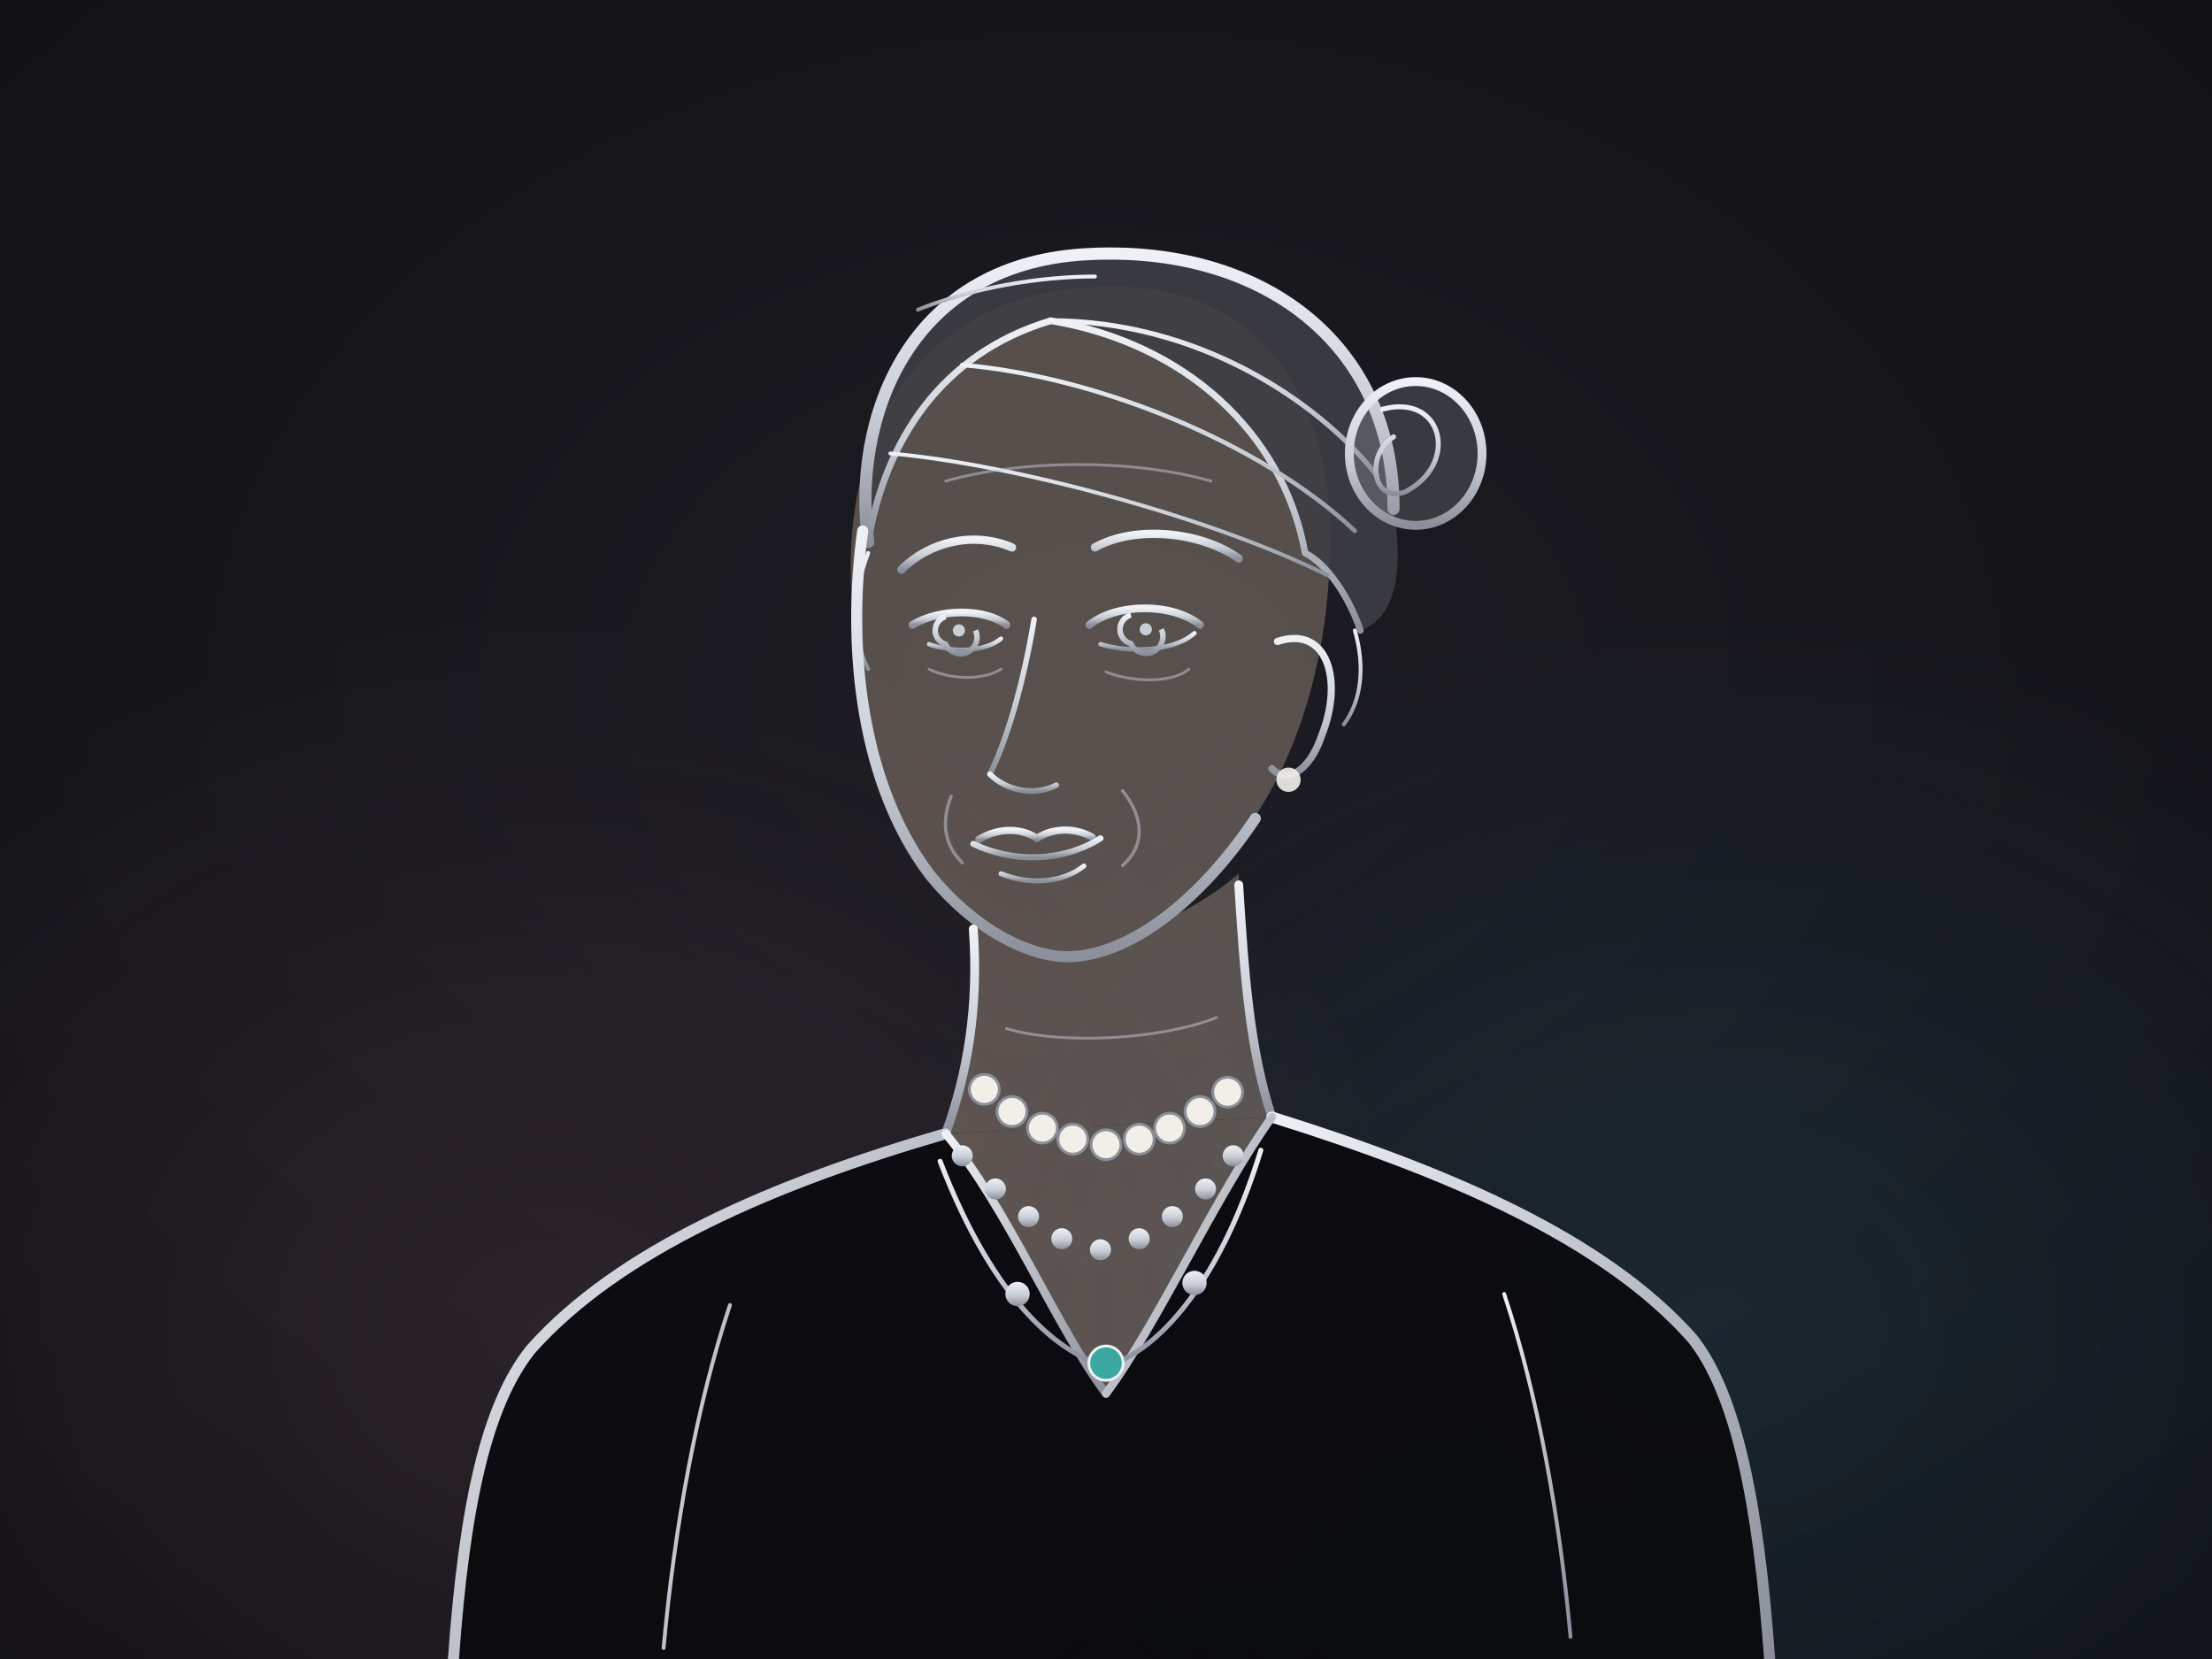
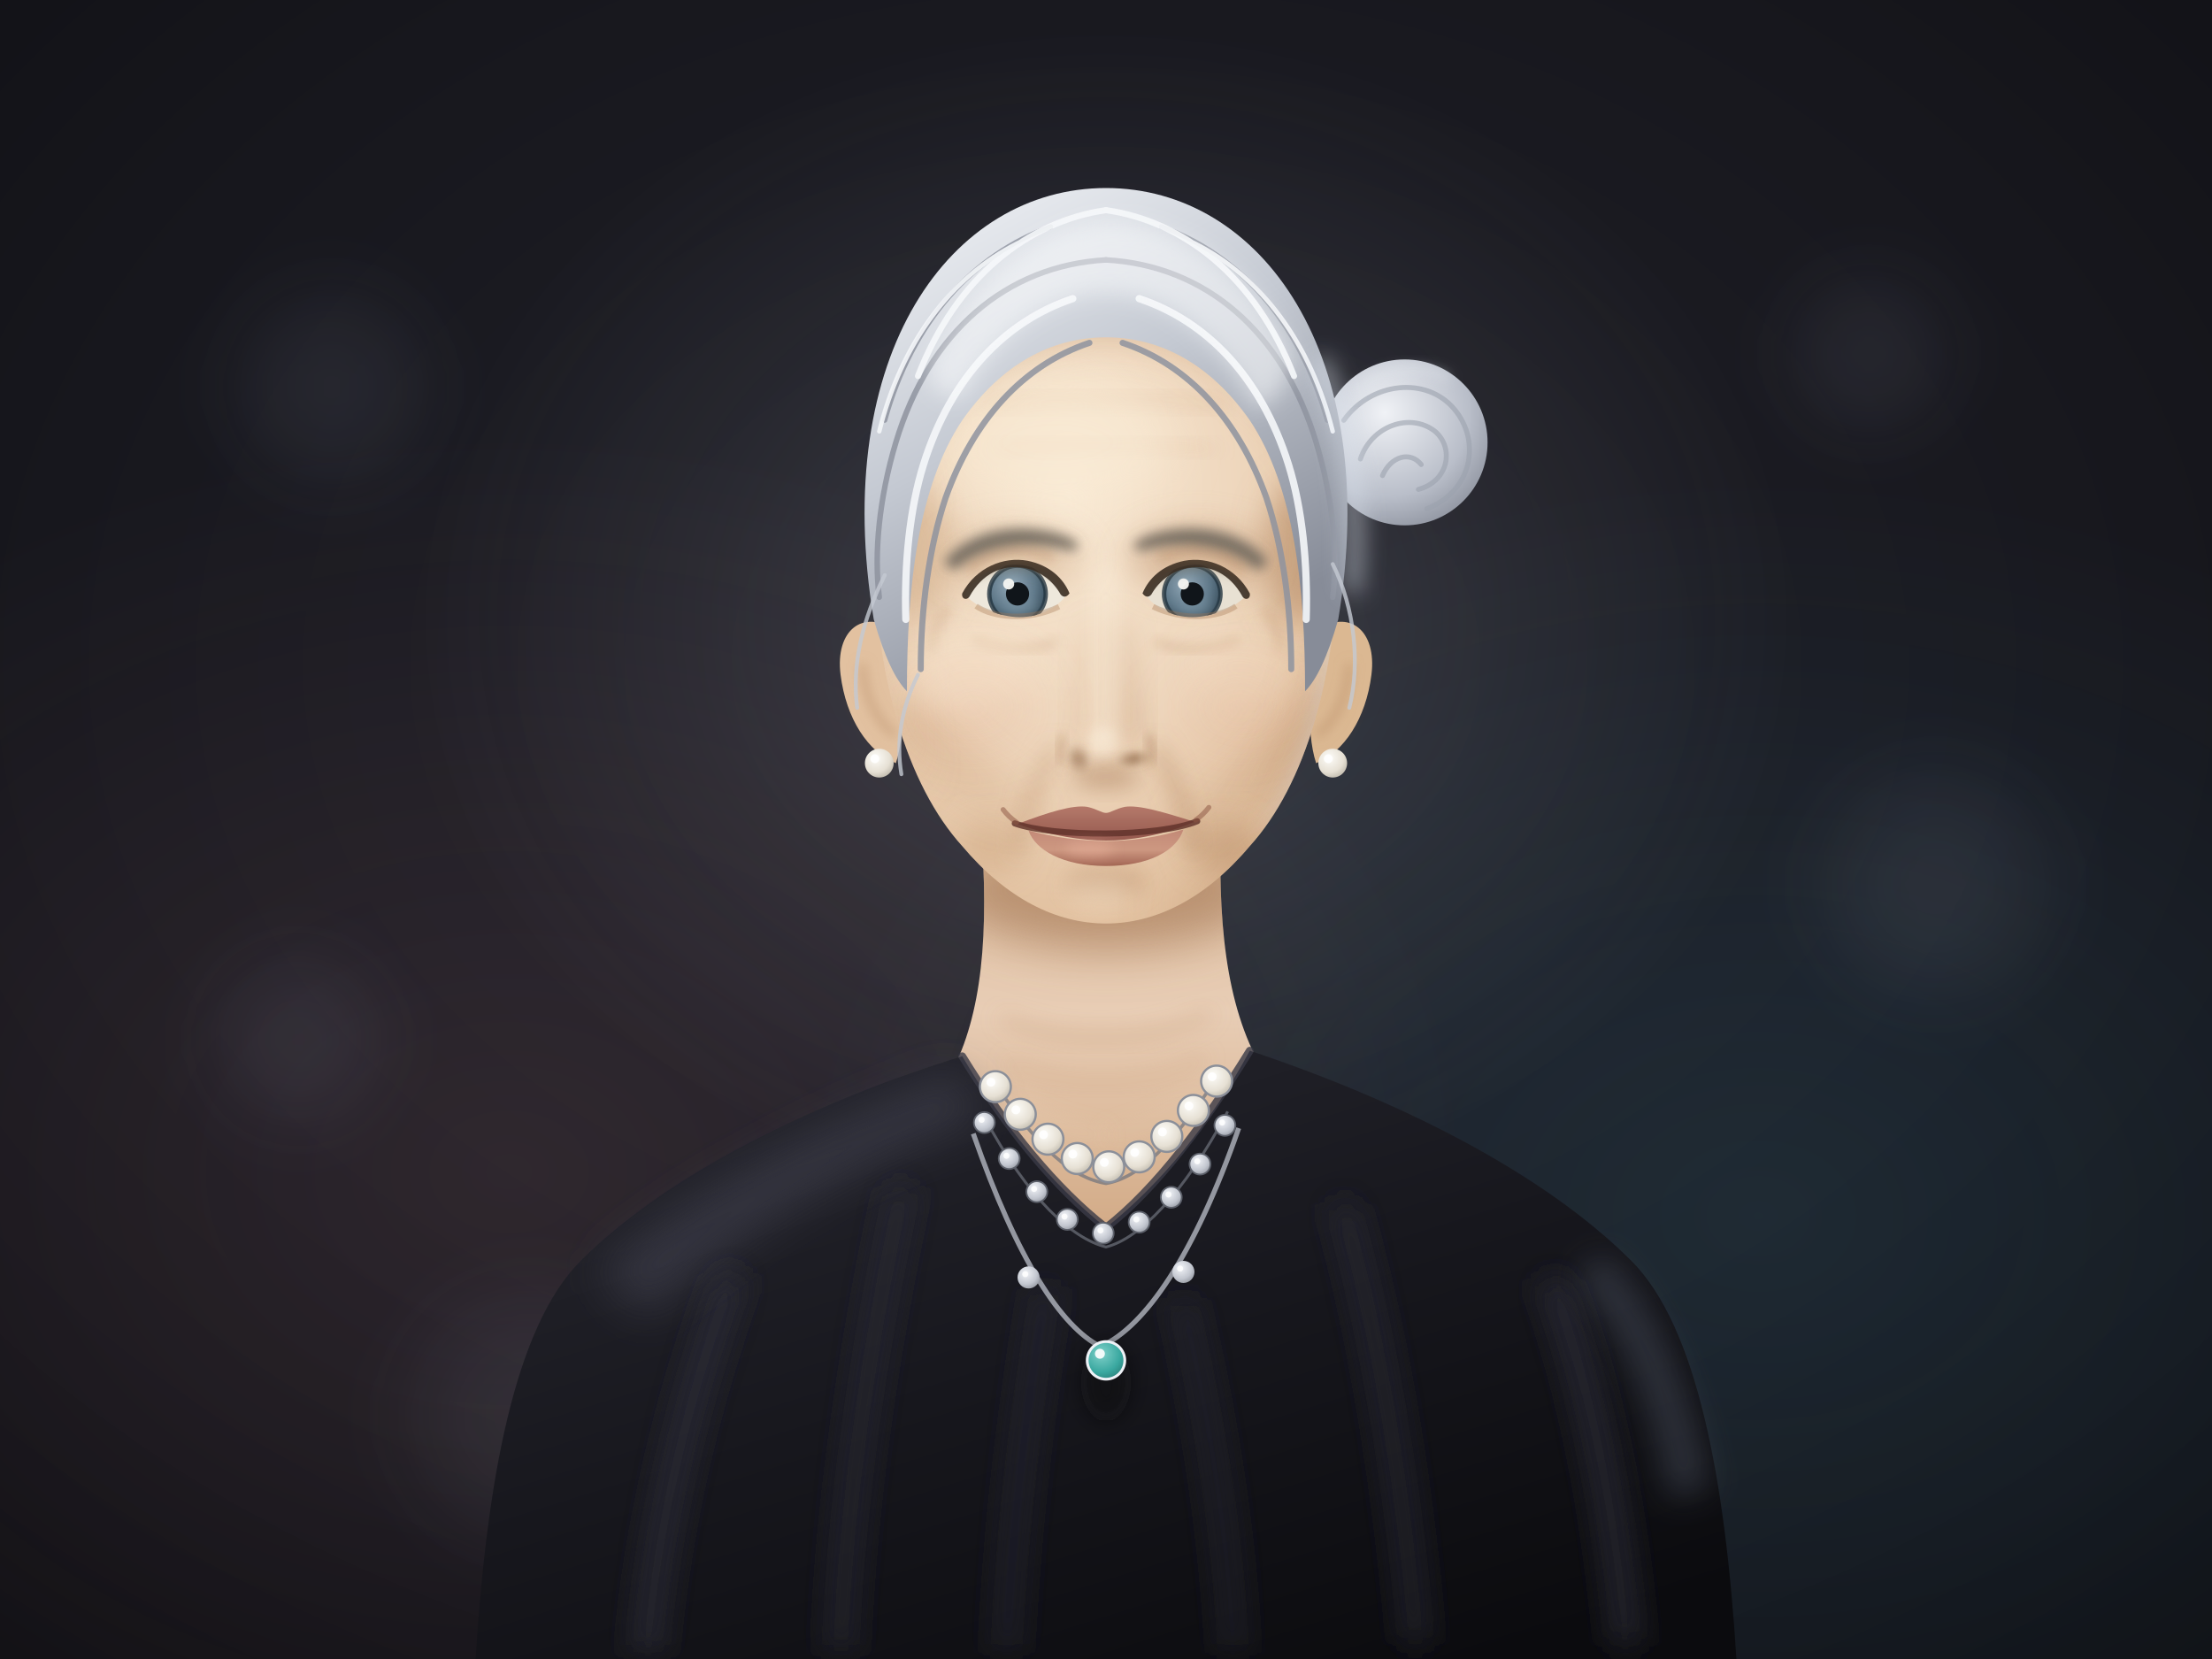
<svg xmlns="http://www.w3.org/2000/svg" viewBox="0 0 400 300" role="img" aria-label="パールとシルバービーズを重ねた年配の女性">
  <defs>
-     <linearGradient id="slv" x1="0" y1="0" x2="0" y2="1">
+     <radialGradient id="bg" cx="0.5" cy="0.4" r="0.8">
+       <stop offset="0" stop-color="#212129" />
+       <stop offset="0.6" stop-color="#17171d" />
+       <stop offset="1" stop-color="#0e0e12" />
+     </radialGradient>
+     <radialGradient id="halo" cx="0.5" cy="0.5" r="0.5">
+       <stop offset="0" stop-color="#d8dee9" stop-opacity="0.17" />
+       <stop offset="0.6" stop-color="#d8dee9" stop-opacity="0.06" />
+       <stop offset="1" stop-color="#d8dee9" stop-opacity="0" />
+     </radialGradient>
+     <radialGradient id="aurB" cx="0.5" cy="0.5" r="0.5">
+       <stop offset="0" stop-color="#5BCEFA" stop-opacity="0.10" />
+       <stop offset="1" stop-color="#5BCEFA" stop-opacity="0" />
+     </radialGradient>
+     <radialGradient id="aurP" cx="0.5" cy="0.5" r="0.5">
+       <stop offset="0" stop-color="#F5A9B8" stop-opacity="0.10" />
+       <stop offset="1" stop-color="#F5A9B8" stop-opacity="0" />
+     </radialGradient>
+     <radialGradient id="bokeh" cx="0.5" cy="0.5" r="0.5">
+       <stop offset="0" stop-color="#b9c4d6" stop-opacity="0.10" />
+       <stop offset="0.7" stop-color="#b9c4d6" stop-opacity="0.05" />
+       <stop offset="1" stop-color="#b9c4d6" stop-opacity="0" />
+     </radialGradient>
+     <radialGradient id="skinFace" cx="0.42" cy="0.36" r="0.85">
+       <stop offset="0" stop-color="#f8e8d3" />
+       <stop offset="0.45" stop-color="#eed6bc" />
+       <stop offset="0.75" stop-color="#e2c1a0" />
+       <stop offset="1" stop-color="#cfa67e" />
+     </radialGradient>
+     <linearGradient id="skinNeck" x1="0" y1="0" x2="0" y2="1">
+       <stop offset="0" stop-color="#ddbd9e" />
+       <stop offset="0.5" stop-color="#e8cdb5" />
+       <stop offset="1" stop-color="#d2aa86" />
+     </linearGradient>
+     <linearGradient id="hairS" x1="0" y1="0" x2="0.5" y2="1">
+       <stop offset="0" stop-color="#f4f6f9" />
+       <stop offset="0.5" stop-color="#c4c9d2" />
+       <stop offset="1" stop-color="#878c98" />
+     </linearGradient>
+     <radialGradient id="bunG" cx="0.38" cy="0.32" r="0.85">
+       <stop offset="0" stop-color="#f0f2f6" />
+       <stop offset="0.6" stop-color="#b9bec9" />
+       <stop offset="1" stop-color="#7d828e" />
+     </radialGradient>
+     <linearGradient id="dress" x1="0.15" y1="0" x2="0.8" y2="1">
+       <stop offset="0" stop-color="#26262e" />
+       <stop offset="0.5" stop-color="#17171d" />
+       <stop offset="1" stop-color="#0b0b0e" />
+     </linearGradient>
+     <radialGradient id="irisG" cx="0.4" cy="0.35" r="0.75">
+       <stop offset="0" stop-color="#93a9b8" />
+       <stop offset="0.55" stop-color="#5f7889" />
+       <stop offset="1" stop-color="#2c404d" />
+     </radialGradient>
+     <linearGradient id="lipU" x1="0" y1="0" x2="0" y2="1">
+       <stop offset="0" stop-color="#b07264" />
+       <stop offset="1" stop-color="#8e4f46" />
+     </linearGradient>
+     <linearGradient id="lipL" x1="0" y1="0" x2="0" y2="1">
+       <stop offset="0" stop-color="#c08573" />
+       <stop offset="0.55" stop-color="#cb937e" />
+       <stop offset="1" stop-color="#9e5f4e" />
+     </linearGradient>
+     <linearGradient id="slv" x1="0" y1="0" x2="0.4" y2="1">
      <stop offset="0" stop-color="#eef1f6" />
      <stop offset="0.55" stop-color="#c9cdd6" />
      <stop offset="1" stop-color="#8b8f99" />
    </linearGradient>
-     <linearGradient id="slv2" x1="0" y1="0" x2="1" y2="1">
-       <stop offset="0" stop-color="#eef1f6" />
-       <stop offset="1" stop-color="#8b8f99" />
-     </linearGradient>
-     <radialGradient id="bg" cx="0.5" cy="0.42" r="0.75">
-       <stop offset="0" stop-color="#1c1c22" />
-       <stop offset="1" stop-color="#101014" />
-     </radialGradient>
-     <radialGradient id="glow-b" cx="0.5" cy="0.5" r="0.5">
-       <stop offset="0" stop-color="#5BCEFA" stop-opacity="0.10" />
-       <stop offset="1" stop-color="#5BCEFA" stop-opacity="0" />
-     </radialGradient>
-     <radialGradient id="glow-p" cx="0.5" cy="0.5" r="0.5">
-       <stop offset="0" stop-color="#F5A9B8" stop-opacity="0.10" />
-       <stop offset="1" stop-color="#F5A9B8" stop-opacity="0" />
-     </radialGradient>
+     <radialGradient id="pearlG" cx="0.38" cy="0.32" r="0.9">
+       <stop offset="0" stop-color="#fdfcf8" />
+       <stop offset="0.55" stop-color="#e6e0d4" />
+       <stop offset="1" stop-color="#a8a294" />
+     </radialGradient>
+     <radialGradient id="beadG" cx="0.38" cy="0.32" r="0.9">
+       <stop offset="0" stop-color="#f2f4f8" />
+       <stop offset="0.55" stop-color="#c2c6cf" />
+       <stop offset="1" stop-color="#7c8089" />
+     </radialGradient>
+     <radialGradient id="turqG" cx="0.38" cy="0.32" r="0.9">
+       <stop offset="0" stop-color="#7fd0c9" />
+       <stop offset="0.55" stop-color="#3aa8a0" />
+       <stop offset="1" stop-color="#1f6b65" />
+     </radialGradient>
+     <filter id="f1" x="-60%" y="-60%" width="220%" height="220%">
+       <feGaussianBlur stdDeviation="1" />
+     </filter>
+     <filter id="f2" x="-60%" y="-60%" width="220%" height="220%">
+       <feGaussianBlur stdDeviation="2" />
+     </filter>
+     <filter id="f3" x="-60%" y="-60%" width="220%" height="220%">
+       <feGaussianBlur stdDeviation="3" />
+     </filter>
+     <filter id="f4" x="-80%" y="-80%" width="260%" height="260%">
+       <feGaussianBlur stdDeviation="4" />
+     </filter>
+     <filter id="f6" x="-80%" y="-80%" width="260%" height="260%">
+       <feGaussianBlur stdDeviation="6" />
+     </filter>
+     <clipPath id="faceClip">
+       <path d="M 158 98 C 158 66 176 46 200 46 C 224 46 242 66 242 98 C 242 122 236 142 226 153 C 218 162.5 209 167 200 167 C 191 167 182 162.5 174 153 C 164 142 158 122 158 98 Z" />
+     </clipPath>
+     <clipPath id="bodyClip">
+       <path d="M 177 145 C 179 166 178 181 173 192 C 181 205 190 215 200 223 C 210 215 219 204 227 191 C 221 179 220 163 221 143 Z" />
+     </clipPath>
+     <clipPath id="eyeL">
+       <path d="M 174.5 107.5 C 177 103.2 181.5 101.5 185.5 102.3 C 189.3 103.1 191.7 105.3 192.8 107.7 C 190.6 110.5 186.8 112 182.9 111.5 C 179.3 111 176.2 109.5 174.5 107.5 Z" />
+     </clipPath>
+     <clipPath id="eyeR">
+       <path d="M 225.5 107.5 C 223 103.2 218.5 101.5 214.5 102.3 C 210.7 103.1 208.3 105.3 207.2 107.7 C 209.4 110.5 213.2 112 217.1 111.5 C 220.7 111 223.8 109.5 225.5 107.5 Z" />
+     </clipPath>
  </defs>
  <rect width="400" height="300" fill="url(#bg)" />
-   <ellipse cx="100" cy="240" rx="160" ry="130" fill="url(#glow-p)" />
-   <ellipse cx="310" cy="240" rx="160" ry="130" fill="url(#glow-b)" />
-   <g fill="#e8cdb5" opacity="0.3">
-     <path d="M196 52 C168 54 152 76 154 108 C155 128 159 146 168 158 C176 168 186 173 193 173 C205 173 218 162 228 146 C238 130 242 108 240 88 C236 62 220 50 196 52 Z" />
-     <path d="M176 166 C177 182 175 194 171 205 L230 202 C225 190 224 176 224 158 C210 170 190 174 176 166 Z" />
-     <path d="M171 205 C182 218 191 240 200 252 C209 240 220 216 230 202 Z" />
-   </g>
-   <path d="M157 98 C160 80 170 64 190 58 C214 62 232 78 236 100 C240 102 244 108 246 114 C252 112 254 104 252 92 C252 62 228 44 196 46 C164 48 154 76 157 98 Z" fill="#101014" opacity="0.88" />
-   <ellipse cx="256" cy="82" rx="12" ry="13" fill="#101014" opacity="0.88" />
-   <path d="M157 98 C160 80 170 64 190 58 C214 62 232 78 236 100 C240 102 244 108 246 114 C252 112 254 104 252 92 C252 62 228 44 196 46 C164 48 154 76 157 98 Z" fill="#c9cdd6" opacity="0.22" />
-   <ellipse cx="256" cy="82" rx="12" ry="13" fill="#c9cdd6" opacity="0.22" />
-   <g fill="none" stroke="url(#slv)" stroke-linecap="round" stroke-linejoin="round">
-     <path d="M157 98 C154 76 164 48 196 46 C228 44 252 62 252 92" stroke-width="2.2" />
-     <path d="M190 58 C170 64 160 80 157 98" stroke-width="1.2" />
-     <path d="M190 58 C214 62 232 78 236 100 C240 102 244 108 246 114" stroke-width="1.2" />
-     <path d="M190 58 C216 58 238 72 249 86" stroke-width="0.9" />
-     <path d="M174 66 C198 68 228 80 245 96" stroke-width="0.8" />
-     <path d="M161 82 C184 84 220 94 240 104" stroke-width="0.7" />
-     <path d="M166 56 C176 52 188 50 198 50" stroke-width="0.7" />
-     <ellipse cx="256" cy="82" rx="12" ry="13" stroke-width="1.6" />
-     <path d="M250 74 C261 71 264 84 254 89 C248 91 247 82 252 79" stroke-width="0.9" />
-     <path d="M157 100 C154 108 154 115 157 121" stroke-width="0.7" />
-     <path d="M245 114 C247 121 246 127 243 131" stroke-width="0.7" />
-   </g>
-   <g fill="none" stroke="url(#slv)" stroke-linecap="round" stroke-linejoin="round">
-     <path d="M156 96 C153 118 156 142 168 158 C176 168 186 173 193 173 C204 173 217 163 227 148" stroke-width="2" />
-     <path d="M231 116 C240 113 243 123 239 133 C237 139 233 142 230 139" stroke-width="1.3" />
-     <path d="M163 103 C168 98 176 96 183 99" stroke-width="1.5" />
-     <path d="M198 99 C205 95 217 96 224 101" stroke-width="1.5" />
-     <path d="M165 113 C170 110 178 110 182 113" stroke-width="1.4" />
-     <path d="M168 116.5 C172 118 178 118 181 115.5" stroke-width="0.8" />
-     <path d="M197 113 C202 109 212 109 217 113" stroke-width="1.4" />
-     <path d="M199 116.5 C204 118 212 118 216 114.5" stroke-width="0.8" />
-     <path d="M187 112 C185 124 182 134 179 140" stroke-width="1" />
-     <path d="M179 140 C182 143 187 144 191 142" stroke-width="1" />
-     <path d="M177 151.8 C181 149.4 185 149.9 187.5 151.6 C190 149.9 194 149.4 197.5 151.4" stroke-width="1.3" />
-     <path d="M176 152.6 C183 156 192 156 199 151.6" stroke-width="1.1" />
-     <path d="M181 158 C186 160 192 159.8 196 156.6" stroke-width="0.9" />
-     <path d="M176 168 C177 182 175 194 171 205" stroke-width="1.6" />
-     <path d="M224 160 C225 176 226 190 230 202" stroke-width="1.6" />
-   </g>
-   <g fill="none" stroke="#c9cdd6" stroke-opacity="0.5" stroke-linecap="round">
-     <path d="M172 144 C170 149 171 153 174 156" stroke-width="0.6" />
-     <path d="M203 143 C207 148 207 153 203 156.5" stroke-width="0.6" />
-     <path d="M168 121 C172 123 178 123 181 121" stroke-width="0.5" />
-     <path d="M200 121.5 C205 123.5 212 123.5 215 121" stroke-width="0.5" />
-     <path d="M171 87 C185 83 205 83 219 87" stroke-width="0.5" />
-     <path d="M182 186 C192 189 210 188 220 184" stroke-width="0.5" />
-   </g>
-   <g stroke="url(#slv)" stroke-width="1" fill="none">
-     <path d="M171 111.5 A 2.6 2.6 0 0 0 171 116.5 A 2.6 2.6 0 0 0 176.4 114" />
-     <path d="M204.5 111.2 A 2.7 2.7 0 0 0 204.5 116.4 A 2.7 2.7 0 0 0 210 113.8" />
-   </g>
-   <g fill="#c9cdd6">
-     <circle cx="173.4" cy="114" r="1.1" />
-     <circle cx="207.2" cy="113.8" r="1.1" />
-   </g>
-   <circle cx="233" cy="141" r="2.2" fill="#f2efe9" opacity="0.9" />
-   <path d="M96 244 C112 226 140 214 171 205 C182 218 191 240 200 252 C209 240 220 216 230 202 C262 212 290 224 306 242 C314 252 318 272 320 300 L82 300 C84 272 88 254 96 244 Z" fill="#0a0a0d" opacity="0.9" />
-   <g fill="none" stroke="url(#slv2)" stroke-linecap="round" stroke-linejoin="round">
-     <path d="M171 205 C140 214 112 226 96 244 C88 254 84 272 82 300" stroke-width="2" />
-     <path d="M230 202 C262 212 290 224 306 242 C314 252 318 272 320 300" stroke-width="2" />
-     <path d="M171 205 C182 218 191 240 200 252" stroke-width="1.5" />
-     <path d="M230 202 C220 216 209 240 200 252" stroke-width="1.5" />
-     <path d="M132 236 C126 254 122 276 120 298" stroke-width="0.7" />
-     <path d="M272 234 C278 252 282 274 284 296" stroke-width="0.7" />
-   </g>
-   <g stroke="#8b8f99" stroke-width="0.5">
-     <circle cx="178" cy="197" r="2.7" fill="#f2efe9" />
-     <circle cx="183" cy="201" r="2.7" fill="#f2efe9" />
-     <circle cx="188.5" cy="204" r="2.7" fill="#f2efe9" />
-     <circle cx="194" cy="206" r="2.7" fill="#f2efe9" />
-     <circle cx="200" cy="207" r="2.7" fill="#f2efe9" />
-     <circle cx="206" cy="206" r="2.7" fill="#f2efe9" />
-     <circle cx="211.5" cy="204" r="2.7" fill="#f2efe9" />
-     <circle cx="217" cy="201" r="2.7" fill="#f2efe9" />
-     <circle cx="222" cy="197.5" r="2.7" fill="#f2efe9" />
-   </g>
-   <g fill="url(#slv)">
-     <circle cx="174" cy="209" r="1.9" />
-     <circle cx="180" cy="215" r="1.9" />
-     <circle cx="186" cy="220" r="1.9" />
-     <circle cx="192" cy="224" r="1.9" />
-     <circle cx="199" cy="226" r="1.9" />
-     <circle cx="206" cy="224" r="1.9" />
-     <circle cx="212" cy="220" r="1.9" />
-     <circle cx="218" cy="215" r="1.9" />
-     <circle cx="223" cy="209" r="1.9" />
-   </g>
-   <g fill="none" stroke="url(#slv)" stroke-linecap="round">
-     <path d="M170 210 C180 236 192 245 200 247 C208 245 220 234 228 208" stroke-width="0.9" />
-   </g>
-   <circle cx="184" cy="234" r="2.2" fill="url(#slv)" />
-   <circle cx="216" cy="232" r="2.2" fill="url(#slv)" />
-   <circle cx="200" cy="246.5" r="3.1" fill="#3aa8a0" stroke="#eef1f6" stroke-width="0.5" />
+   <ellipse cx="92" cy="212" rx="175" ry="135" fill="url(#aurP)" />
+   <ellipse cx="318" cy="220" rx="175" ry="135" fill="url(#aurB)" />
+   <g filter="url(#f6)">
+     <circle cx="60" cy="70" r="22" fill="url(#bokeh)" />
+     <circle cx="338" cy="64" r="18" fill="url(#bokeh)" />
+     <circle cx="350" cy="160" r="26" fill="url(#bokeh)" />
+     <circle cx="54" cy="188" r="19" fill="url(#bokeh)" />
+     <circle cx="96" cy="256" r="28" fill="url(#bokeh)" />
+   </g>
+   <ellipse cx="200" cy="112" rx="126" ry="106" fill="url(#halo)" />
+   <circle cx="254" cy="80" r="15" fill="url(#bunG)" />
+   <g fill="none" stroke="#9ba1ad" stroke-width="0.9" stroke-linecap="round" opacity="0.6">
+     <path d="M 243 76 C 248 69 258 68 263 74 C 268 80 266 89 258 92" />
+     <path d="M 246 83 C 248 77 255 74.5 259.5 78 C 263 81 262 87 256.5 88.5" />
+     <path d="M 250 86 C 251.5 82.5 255 81.5 257 84" />
+   </g>
+   <path d="M 245 71 C 250 66.5 257 65.5 262 68.5" fill="none" stroke="#e6eaf1" stroke-width="1.1" opacity="0.55" filter="url(#f1)" />
+   <g>
+     <path d="M 162 114 C 156 110 151 114 152 122 C 153 130 157 136 162 138 C 164 132 163 122 162 114 Z" fill="#e2c1a0" />
+     <path d="M 238 114 C 244 110 249 114 248 122 C 247 130 243 136 238 138 C 236 132 237 122 238 114 Z" fill="#dbb892" />
+     <path d="M 156 120 C 156 126 159 131 162 133" fill="none" stroke="#a97a52" stroke-width="1" opacity="0.5" filter="url(#f1)" />
+     <path d="M 244 120 C 244 126 241 131 238 133" fill="none" stroke="#a97a52" stroke-width="1" opacity="0.5" filter="url(#f1)" />
+   </g>
+   <path d="M 177 145 C 179 166 178 181 173 192 C 181 205 190 215 200 223 C 210 215 219 204 227 191 C 221 179 220 163 221 143 Z" fill="url(#skinNeck)" />
+   <g clip-path="url(#bodyClip)">
+     <ellipse cx="200" cy="161" rx="28" ry="11" fill="#9a6b45" opacity="0.55" filter="url(#f4)" />
+     <path d="M 181 184 C 190 189 210 189 219 183" fill="none" stroke="#b3835c" stroke-width="1.4" opacity="0.35" filter="url(#f2)" />
+     <path d="M 182 192 C 191 197 209 197 218 191" fill="none" stroke="#b3835c" stroke-width="1.2" opacity="0.3" filter="url(#f2)" />
+     <path d="M 184 200 C 190 204 198 205.5 200 205.5" fill="none" stroke="#f4dfc6" stroke-width="1.3" opacity="0.4" filter="url(#f2)" />
+     <path d="M 216 199 C 210 203 203 205 200 205.5" fill="none" stroke="#f4dfc6" stroke-width="1.1" opacity="0.3" filter="url(#f2)" />
+     <path d="M 224 146 C 226 170 226 186 230 198 L 236 188 C 230 176 228 158 228 144 Z" fill="#b7c9dd" opacity="0.2" filter="url(#f2)" />
+   </g>
+   <path d="M 174 191 C 148 199 121 212 105 228 C 93 240 88 268 86 300 L 314 300 C 312 268 307 240 295 228 C 279 212 253 199 226 190 C 219 203 210 214 200 222 C 190 214 181 203 174 191 Z" fill="url(#dress)" />
+   <g fill="none" stroke-linecap="round">
+     <path d="M 174 191 C 182 204 191 215 200 222 C 209 215 218 203 226 190" stroke="#3a3a46" stroke-width="1.4" opacity="0.8" />
+     <g stroke="#31313c" filter="url(#f3)">
+       <path d="M 132 232 C 124 254 119 276 117 298" stroke-width="4" opacity="0.9" />
+       <path d="M 163 216 C 157 244 153 272 152 298" stroke-width="3.5" opacity="0.8" />
+       <path d="M 189 234 C 185 258 183 278 182 298" stroke-width="3" opacity="0.8" />
+       <path d="M 214 236 C 219 258 222 278 223 298" stroke-width="3" opacity="0.75" />
+       <path d="M 243 219 C 250 244 254 272 256 296" stroke-width="3.5" opacity="0.8" />
+       <path d="M 281 233 C 288 252 292 274 294 296" stroke-width="4" opacity="0.9" />
+     </g>
+     <path d="M 108 230 C 126 214 152 202 173 194 L 178 202 C 158 209 134 222 117 238 Z" fill="#4a4a58" opacity="0.5" filter="url(#f4)" stroke="none" />
+     <path d="M 290 227 C 300 237 306 253 309 269 L 302 271 C 299 253 293 239 285 231 Z" fill="#5a6474" opacity="0.4" filter="url(#f3)" stroke="none" />
+   </g>
+   <path d="M 158 98 C 158 66 176 46 200 46 C 224 46 242 66 242 98 C 242 122 236 142 226 153 C 218 162.5 209 167 200 167 C 191 167 182 162.5 174 153 C 164 142 158 122 158 98 Z" fill="url(#skinFace)" />
+   <g clip-path="url(#faceClip)">
+     <path d="M 239 80 C 243 106 239 132 228 150 C 222 158 215 163 209 165 C 220 166 231 155 237 137 C 243 118 243 95 239 80 Z" fill="#b3835c" opacity="0.5" filter="url(#f4)" />
+     <path d="M 160 86 C 157 108 159 130 167 144 C 162 128 161 105 165 85 Z" fill="#c49a72" opacity="0.38" filter="url(#f4)" />
+     <path d="M 160 90 C 163 68 180 52 200 52 C 220 52 237 68 240 90 C 234 72 219 60 200 60 C 181 60 166 72 160 90 Z" fill="#b3835c" opacity="0.45" filter="url(#f4)" />
+     <ellipse cx="166" cy="100" rx="6.5" ry="12" fill="#c49a72" opacity="0.42" filter="url(#f3)" />
+     <ellipse cx="235" cy="100" rx="6.5" ry="13" fill="#a97a52" opacity="0.5" filter="url(#f3)" />
+     <ellipse cx="183.5" cy="101" rx="12.5" ry="6" fill="#c1946c" opacity="0.3" filter="url(#f3)" />
+     <ellipse cx="216.5" cy="101" rx="12.5" ry="6" fill="#b3835c" opacity="0.38" filter="url(#f3)" />
+     <path d="M 163 122 C 169 134 179 143 189 147 C 179 147 167 139 162 128 Z" fill="#b98a5f" opacity="0.4" filter="url(#f4)" />
+     <path d="M 239 122 C 233 135 223 144 212 148 C 223 148 235 139 240 127 Z" fill="#a5734c" opacity="0.48" filter="url(#f4)" />
+     <ellipse cx="179" cy="153" rx="6" ry="4.5" fill="#b98a5f" opacity="0.3" filter="url(#f3)" />
+     <ellipse cx="221" cy="153" rx="6" ry="4.5" fill="#a5734c" opacity="0.35" filter="url(#f3)" />
+     <path d="M 196.8 112 C 196 120 195.2 127 194 132.5 C 195.2 133.4 196.4 133.9 197.6 134.1 C 197.6 126 198 118 198.5 112 Z" fill="#c49a72" opacity="0.35" filter="url(#f3)" />
+     <path d="M 203.2 112 C 204 120 204.9 127 206.4 133 C 205 134 203.7 134.4 202.4 134.4 C 202.4 126 202.1 118 201.6 112 Z" fill="#ad7c52" opacity="0.45" filter="url(#f3)" />
+     <ellipse cx="200" cy="140.4" rx="6.2" ry="2.1" fill="#9a6b45" opacity="0.45" filter="url(#f2)" />
+     <ellipse cx="200" cy="159.6" rx="7.2" ry="2.6" fill="#a97a52" opacity="0.4" filter="url(#f2)" />
+     <path d="M 191 135 C 187.5 141 185 148 184 154" fill="none" stroke="#b3835c" stroke-width="1.6" opacity="0.5" filter="url(#f2)" />
+     <path d="M 209 135 C 212.5 141 215 148 216 154" fill="none" stroke="#a5734c" stroke-width="1.6" opacity="0.55" filter="url(#f2)" />
+     <path d="M 178 74 C 188 71 212 71 222 74" fill="none" stroke="#b3835c" stroke-width="1.2" opacity="0.3" filter="url(#f2)" />
+     <path d="M 180 82 C 190 79.4 210 79.4 220 82" fill="none" stroke="#b3835c" stroke-width="1.1" opacity="0.26" filter="url(#f2)" />
+     <path d="M 176 115.5 C 180 117.8 187 118 191 116" fill="none" stroke="#b3835c" stroke-width="1" opacity="0.4" filter="url(#f1)" />
+     <path d="M 224 115.5 C 220 117.8 213 118 209 116" fill="none" stroke="#b3835c" stroke-width="1" opacity="0.4" filter="url(#f1)" />
+     <path d="M 171.5 110 C 169.5 112.5 168.5 115.5 168.5 118" fill="none" stroke="#b3835c" stroke-width="0.9" opacity="0.4" filter="url(#f1)" />
+     <path d="M 228.5 110 C 230.5 112.5 231.5 115.5 231.5 118" fill="none" stroke="#b3835c" stroke-width="0.9" opacity="0.4" filter="url(#f1)" />
+     <ellipse cx="191" cy="80" rx="21" ry="12" fill="#fbeed8" opacity="0.5" filter="url(#f4)" />
+     <rect x="197.8" y="102" width="4" height="32" rx="2" fill="#fbeeda" opacity="0.5" filter="url(#f2)" />
+     <circle cx="199.4" cy="134" r="2.6" fill="#fdf2e0" opacity="0.5" filter="url(#f1)" />
+     <ellipse cx="175" cy="121" rx="12" ry="7.5" fill="#f9e7d0" opacity="0.5" filter="url(#f3)" transform="rotate(-12 175 121)" />
+     <ellipse cx="225" cy="121" rx="10" ry="6.5" fill="#f9e7d0" opacity="0.25" filter="url(#f3)" transform="rotate(12 225 121)" />
+     <ellipse cx="199" cy="161.5" rx="6" ry="3.2" fill="#f9e7d0" opacity="0.38" filter="url(#f2)" />
+     <ellipse cx="181" cy="98.5" rx="8" ry="3" fill="#f7e2c8" opacity="0.3" filter="url(#f2)" transform="rotate(-8 181 98.5)" />
+     <ellipse cx="218" cy="98.5" rx="8" ry="3" fill="#f7e2c8" opacity="0.22" filter="url(#f2)" transform="rotate(8 218 98.5)" />
+     <ellipse cx="176" cy="128" rx="11" ry="6.5" fill="#d78e72" opacity="0.18" filter="url(#f6)" />
+     <ellipse cx="224" cy="128" rx="11" ry="6.5" fill="#d78e72" opacity="0.15" filter="url(#f6)" />
+     <path d="M 240 86 C 243 112 239 136 228 151 C 235 148 241 131 243 111 C 244 99 243 92 240 86 Z" fill="#cfe0f2" opacity="0.5" filter="url(#f2)" />
+   </g>
+   <path d="M 171 101.2 C 175 96.4 182.5 94.6 189.5 96.1 C 192 96.6 193.8 97.4 194.8 98.3 C 195.1 99.1 194.4 99.8 193.4 99.5 C 186.5 98 178.5 98.8 173.2 102.7 C 172 103.4 170.7 102.2 171 101.2 Z" fill="#6f675d" opacity="0.9" filter="url(#f1)" />
+   <path d="M 229 101.2 C 225 96.4 217.5 94.6 210.5 96.1 C 208 96.6 206.2 97.4 205.2 98.3 C 204.9 99.1 205.6 99.8 206.6 99.5 C 213.5 98 221.5 98.8 226.8 102.7 C 228 103.4 229.3 102.2 229 101.2 Z" fill="#6f675d" opacity="0.9" filter="url(#f1)" />
+   <g>
+     <path d="M 174.5 107.5 C 177 103.2 181.5 101.5 185.5 102.3 C 189.3 103.1 191.7 105.3 192.8 107.7 C 190.6 110.5 186.8 112 182.9 111.5 C 179.3 111 176.2 109.5 174.5 107.5 Z" fill="#eee8dc" />
+     <path d="M 225.5 107.5 C 223 103.2 218.5 101.5 214.5 102.3 C 210.7 103.1 208.3 105.3 207.2 107.7 C 209.4 110.5 213.2 112 217.1 111.5 C 220.7 111 223.8 109.5 225.5 107.5 Z" fill="#e8e1d3" />
+     <g clip-path="url(#eyeL)">
+       <circle cx="184" cy="107.4" r="5.1" fill="url(#irisG)" />
+       <circle cx="184" cy="107.4" r="5.1" fill="none" stroke="#22333e" stroke-width="0.8" opacity="0.8" />
+       <ellipse cx="184.6" cy="109.6" rx="3.1" ry="1.9" fill="#7f99a8" opacity="0.5" filter="url(#f1)" />
+       <circle cx="184" cy="107.4" r="2.1" fill="#10151a" />
+       <circle cx="182.4" cy="105.6" r="1" fill="#f6f6f2" opacity="0.95" />
+       <path d="M 174 106 C 178 102.8 186 101.6 193 105.2 L 193 100 L 174 100 Z" fill="#8a7a60" opacity="0.4" filter="url(#f1)" />
+     </g>
+     <g clip-path="url(#eyeR)">
+       <circle cx="215.6" cy="107.4" r="5.1" fill="url(#irisG)" />
+       <circle cx="215.6" cy="107.4" r="5.1" fill="none" stroke="#22333e" stroke-width="0.8" opacity="0.8" />
+       <ellipse cx="216.2" cy="109.6" rx="3.1" ry="1.9" fill="#7f99a8" opacity="0.45" filter="url(#f1)" />
+       <circle cx="215.6" cy="107.4" r="2.1" fill="#10151a" />
+       <circle cx="214" cy="105.6" r="1" fill="#f6f6f2" opacity="0.95" />
+       <path d="M 207 106 C 211 102.8 219 101.6 226 105.2 L 226 100 L 207 100 Z" fill="#8a7a60" opacity="0.45" filter="url(#f1)" />
+     </g>
+     <path d="M 174 107.3 C 176.5 102.6 181.5 100.6 185.8 101.4 C 189.8 102.2 192.3 104.6 193.4 107.3 C 192.9 108 192.3 108.1 191.8 107.5 C 190.4 105 188 103.2 185.2 102.7 C 181.3 102 177.6 103.7 175.3 107.9 C 174.7 108.7 173.8 108.2 174 107.3 Z" fill="#3a2d22" opacity="0.9" />
+     <path d="M 226 107.3 C 223.5 102.6 218.5 100.6 214.2 101.4 C 210.2 102.2 207.7 104.6 206.6 107.3 C 207.1 108 207.7 108.1 208.2 107.5 C 209.6 105 212 103.2 214.8 102.7 C 218.7 102 222.4 103.7 224.7 107.9 C 225.3 108.7 226.2 108.2 226 107.3 Z" fill="#3a2d22" opacity="0.9" />
+     <path d="M 175 103.2 C 178.5 99.6 185 98.6 190.5 100.8" fill="none" stroke="#b3835c" stroke-width="1.3" opacity="0.55" filter="url(#f1)" />
+     <path d="M 225 103.2 C 221.5 99.6 215 98.6 209.5 100.8" fill="none" stroke="#b3835c" stroke-width="1.3" opacity="0.55" filter="url(#f1)" />
+     <path d="M 176.5 109.6 C 179.5 111.7 186 112.4 191.5 109.7" fill="none" stroke="#a37650" stroke-width="1" opacity="0.35" />
+     <path d="M 223.5 109.6 C 220.5 111.7 214 112.4 208.5 109.7" fill="none" stroke="#a37650" stroke-width="1" opacity="0.35" />
+   </g>
+   <g>
+     <ellipse cx="195" cy="137.2" rx="1.8" ry="1.1" fill="#7c5231" opacity="0.7" transform="rotate(18 195 137.2)" filter="url(#f1)" />
+     <ellipse cx="205" cy="137.2" rx="1.8" ry="1.1" fill="#7c5231" opacity="0.7" transform="rotate(-18 205 137.2)" filter="url(#f1)" />
+     <path d="M 192.6 133 C 191.2 134.5 191 136.5 192.3 138" fill="none" stroke="#a97a52" stroke-width="1" opacity="0.55" filter="url(#f1)" />
+     <path d="M 207.4 133 C 208.8 134.5 209 136.5 207.7 138" fill="none" stroke="#9a6b45" stroke-width="1" opacity="0.6" filter="url(#f1)" />
+   </g>
+   <g>
+     <path d="M 184 149 C 189.5 146.9 194 145.5 196.6 145.9 C 198.4 146.3 199.2 147 200 147 C 200.8 147 201.6 146.3 203.4 145.9 C 206 145.5 210.5 146.9 216 148.6 C 210 151.2 204 152 200 152 C 196 152 190 151.2 184 149 Z" fill="url(#lipU)" opacity="0.92" />
+     <path d="M 186 150.2 C 190.5 151.4 195.5 152.1 200 152.1 C 204.5 152.1 209.5 151.4 214 150 C 212.8 153.8 207.8 156.6 200 156.6 C 192.2 156.6 187.2 153.7 186 150.2 Z" fill="url(#lipL)" opacity="0.92" />
+     <path d="M 183.5 148.9 C 190.5 151.4 209.5 151.4 216.5 148.5" fill="none" stroke="#5e3028" stroke-width="1.1" stroke-linecap="round" opacity="0.8" />
+     <path d="M 183.8 148.7 C 182.8 148 182 147.2 181.4 146.4" fill="none" stroke="#8a5140" stroke-width="0.9" stroke-linecap="round" opacity="0.5" />
+     <path d="M 216.2 148.3 C 217.2 147.6 218 146.8 218.6 146" fill="none" stroke="#8a5140" stroke-width="0.9" stroke-linecap="round" opacity="0.5" />
+     <ellipse cx="197" cy="153.6" rx="4.4" ry="1.4" fill="#f2b9a4" opacity="0.4" filter="url(#f1)" />
+   </g>
+   <path d="M 158 112 C 150 64 172 34 200 34 C 228 34 250 64 242 112 C 240 119 238 123 236 125 C 236 106 234 88 226 76 C 219 66 210 61 200 61 C 190 61 181 66 174 76 C 166 88 164 106 164 125 C 162 123 160 119 158 112 Z" fill="url(#hairS)" />
+   <g fill="none" stroke-linecap="round">
+     <g stroke="#8e939f" opacity="0.85">
+       <path d="M 197 62 C 185 66 176 76 171 90 C 168 99 166.5 110 166.5 121" stroke-width="1.1" />
+       <path d="M 203 62 C 215 66 224 76 229 90 C 232 99 233.5 110 233.5 121" stroke-width="1.1" />
+       <path d="M 200 47 C 182 48 168 60 162 80 C 159 90 158 100 159 108" stroke-width="1" />
+       <path d="M 200 47 C 218 48 232 60 238 80 C 241 90 242 100 241 108" stroke-width="1" />
+       <path d="M 190 41 C 176 46 165 58 160 76" stroke-width="0.9" />
+       <path d="M 210 41 C 224 46 235 58 240 76" stroke-width="0.9" />
+     </g>
+     <g stroke="#f5f7fa" opacity="0.9">
+       <path d="M 194 54 C 182 58 172 68 167 84 C 164.5 92 163.5 102 163.8 112" stroke-width="1.3" />
+       <path d="M 206 54 C 218 58 228 68 233 84 C 235.5 92 236.5 102 236.2 112" stroke-width="1.3" />
+       <path d="M 200 38 C 186 40 173 50 166 68" stroke-width="1.1" />
+       <path d="M 200 38 C 214 40 227 50 234 68" stroke-width="1.1" />
+       <path d="M 216 44 C 228 50 237 62 241 78" stroke-width="0.8" />
+       <path d="M 184 44 C 172 50 163 62 159 78" stroke-width="0.8" />
+     </g>
+   </g>
+   <path d="M 168 66 C 176 50 188 41 200 40 C 214 40 227 50 234 64 C 233 70 230 73 227 74 C 220 60 210 53 200 53 C 190 53 180 60 174 72 C 170 72 168 70 168 66 Z" fill="#fdfeff" opacity="0.5" filter="url(#f2)" />
+   <path d="M 240 64 C 246 78 248 94 246 108 L 243 106 C 244 92 242 78 237 66 Z" fill="#e6eef8" opacity="0.45" filter="url(#f2)" />
+   <g fill="none" stroke="#c4c9d2" stroke-width="0.7" stroke-linecap="round" opacity="0.8">
+     <path d="M 160 104 C 156 112 154 120 155 128" />
+     <path d="M 241 102 C 245 110 246 120 244 128" />
+     <path d="M 166 122 C 163 128 162 134 163 140" />
+   </g>
+   <circle cx="159" cy="138" r="2.6" fill="url(#pearlG)" />
+   <circle cx="158.2" cy="137.2" r="0.8" fill="#ffffff" opacity="0.9" />
+   <circle cx="241" cy="138" r="2.6" fill="url(#pearlG)" />
+   <circle cx="240.2" cy="137.2" r="0.8" fill="#ffffff" opacity="0.9" />
+   <g>
+     <path d="M 180 196 C 188 208 194 213 200 214 C 206 213 212 207 220 195" fill="none" stroke="#6e727c" stroke-width="0.6" opacity="0.7" />
+     <g stroke="#8b8f99" stroke-width="0.4">
+       <circle cx="180" cy="196.5" r="2.8" fill="url(#pearlG)" />
+       <circle cx="184.5" cy="201.5" r="2.8" fill="url(#pearlG)" />
+       <circle cx="189.5" cy="206" r="2.8" fill="url(#pearlG)" />
+       <circle cx="194.8" cy="209.5" r="2.8" fill="url(#pearlG)" />
+       <circle cx="200.5" cy="211" r="2.8" fill="url(#pearlG)" />
+       <circle cx="206" cy="209.2" r="2.8" fill="url(#pearlG)" />
+       <circle cx="211" cy="205.5" r="2.8" fill="url(#pearlG)" />
+       <circle cx="215.8" cy="200.8" r="2.8" fill="url(#pearlG)" />
+       <circle cx="220" cy="195.5" r="2.8" fill="url(#pearlG)" />
+     </g>
+     <g fill="#ffffff" opacity="0.9">
+       <circle cx="179.2" cy="195.7" r="0.8" />
+       <circle cx="183.7" cy="200.7" r="0.8" />
+       <circle cx="188.7" cy="205.2" r="0.8" />
+       <circle cx="194" cy="208.7" r="0.8" />
+       <circle cx="199.7" cy="210.2" r="0.8" />
+       <circle cx="205.2" cy="208.4" r="0.8" />
+       <circle cx="210.2" cy="204.7" r="0.8" />
+       <circle cx="215" cy="200" r="0.8" />
+       <circle cx="219.2" cy="194.7" r="0.8" />
+     </g>
+   </g>
+   <g>
+     <path d="M 178 202 C 186 217 194 224 200 225.5 C 206 224 214 216 222 201" fill="none" stroke="#6e727c" stroke-width="0.5" opacity="0.7" />
+     <g stroke="#5c606a" stroke-width="0.3">
+       <circle cx="178" cy="203" r="1.9" fill="url(#beadG)" />
+       <circle cx="182.5" cy="209.5" r="1.9" fill="url(#beadG)" />
+       <circle cx="187.5" cy="215.5" r="1.9" fill="url(#beadG)" />
+       <circle cx="193" cy="220.5" r="1.9" fill="url(#beadG)" />
+       <circle cx="199.5" cy="223" r="1.9" fill="url(#beadG)" />
+       <circle cx="206" cy="221" r="1.9" fill="url(#beadG)" />
+       <circle cx="211.8" cy="216.5" r="1.9" fill="url(#beadG)" />
+       <circle cx="217" cy="210.5" r="1.9" fill="url(#beadG)" />
+       <circle cx="221.5" cy="203.5" r="1.9" fill="url(#beadG)" />
+     </g>
+     <g fill="#ffffff" opacity="0.85">
+       <circle cx="177.5" cy="202.5" r="0.55" />
+       <circle cx="182" cy="209" r="0.55" />
+       <circle cx="187" cy="215" r="0.55" />
+       <circle cx="192.5" cy="220" r="0.55" />
+       <circle cx="199" cy="222.5" r="0.55" />
+       <circle cx="205.5" cy="220.5" r="0.55" />
+       <circle cx="211.3" cy="216" r="0.55" />
+       <circle cx="216.5" cy="210" r="0.55" />
+       <circle cx="221" cy="203" r="0.55" />
+     </g>
+   </g>
+   <g>
+     <path d="M 176 205 C 184 228 192 240 199 243.5 C 207 240 216 227 224 204" fill="none" stroke="#a9adb6" stroke-width="0.9" opacity="0.85" />
+     <circle cx="186" cy="231" r="2" fill="url(#beadG)" />
+     <circle cx="185.4" cy="230.4" r="0.55" fill="#ffffff" opacity="0.85" />
+     <circle cx="214" cy="230" r="2" fill="url(#beadG)" />
+     <circle cx="213.4" cy="229.4" r="0.55" fill="#ffffff" opacity="0.85" />
+     <ellipse cx="200" cy="250" rx="4.5" ry="7" fill="#0d0d10" opacity="0.5" filter="url(#f2)" />
+     <circle cx="200" cy="246" r="3.4" fill="url(#turqG)" stroke="#eef1f6" stroke-width="0.5" />
+     <circle cx="198.9" cy="244.8" r="0.9" fill="#ffffff" opacity="0.9" />
+   </g>
</svg>
